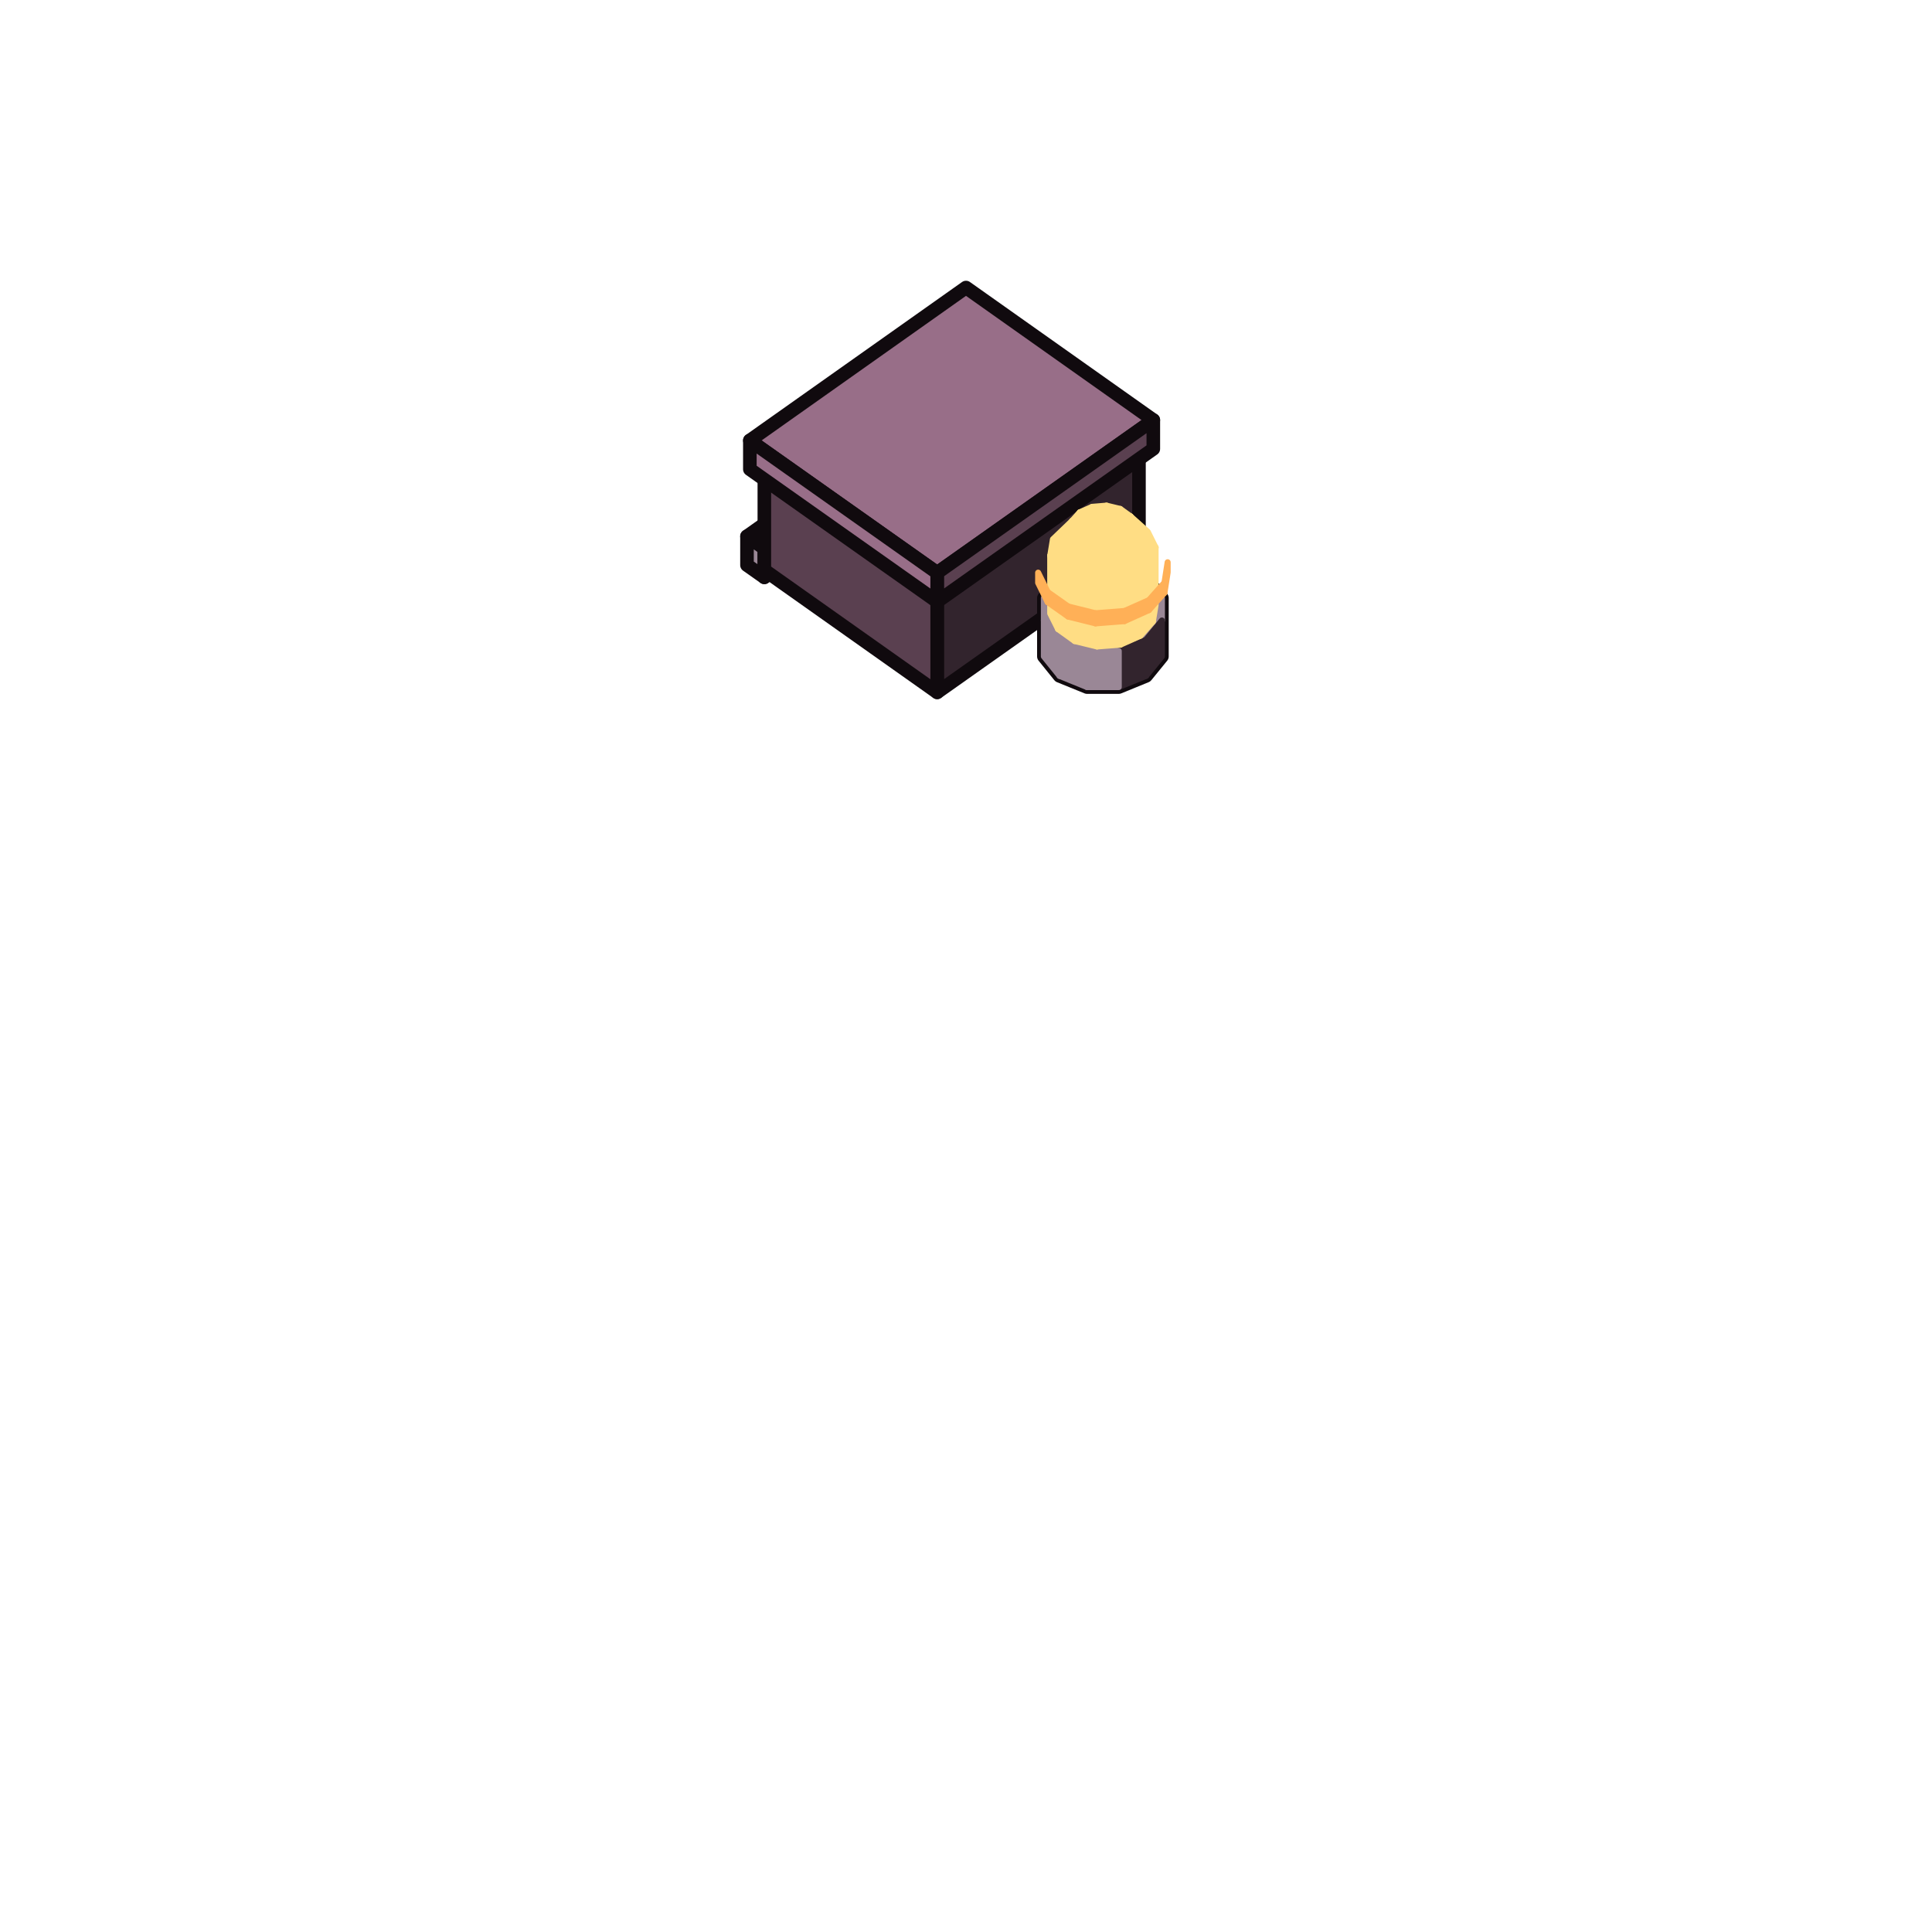
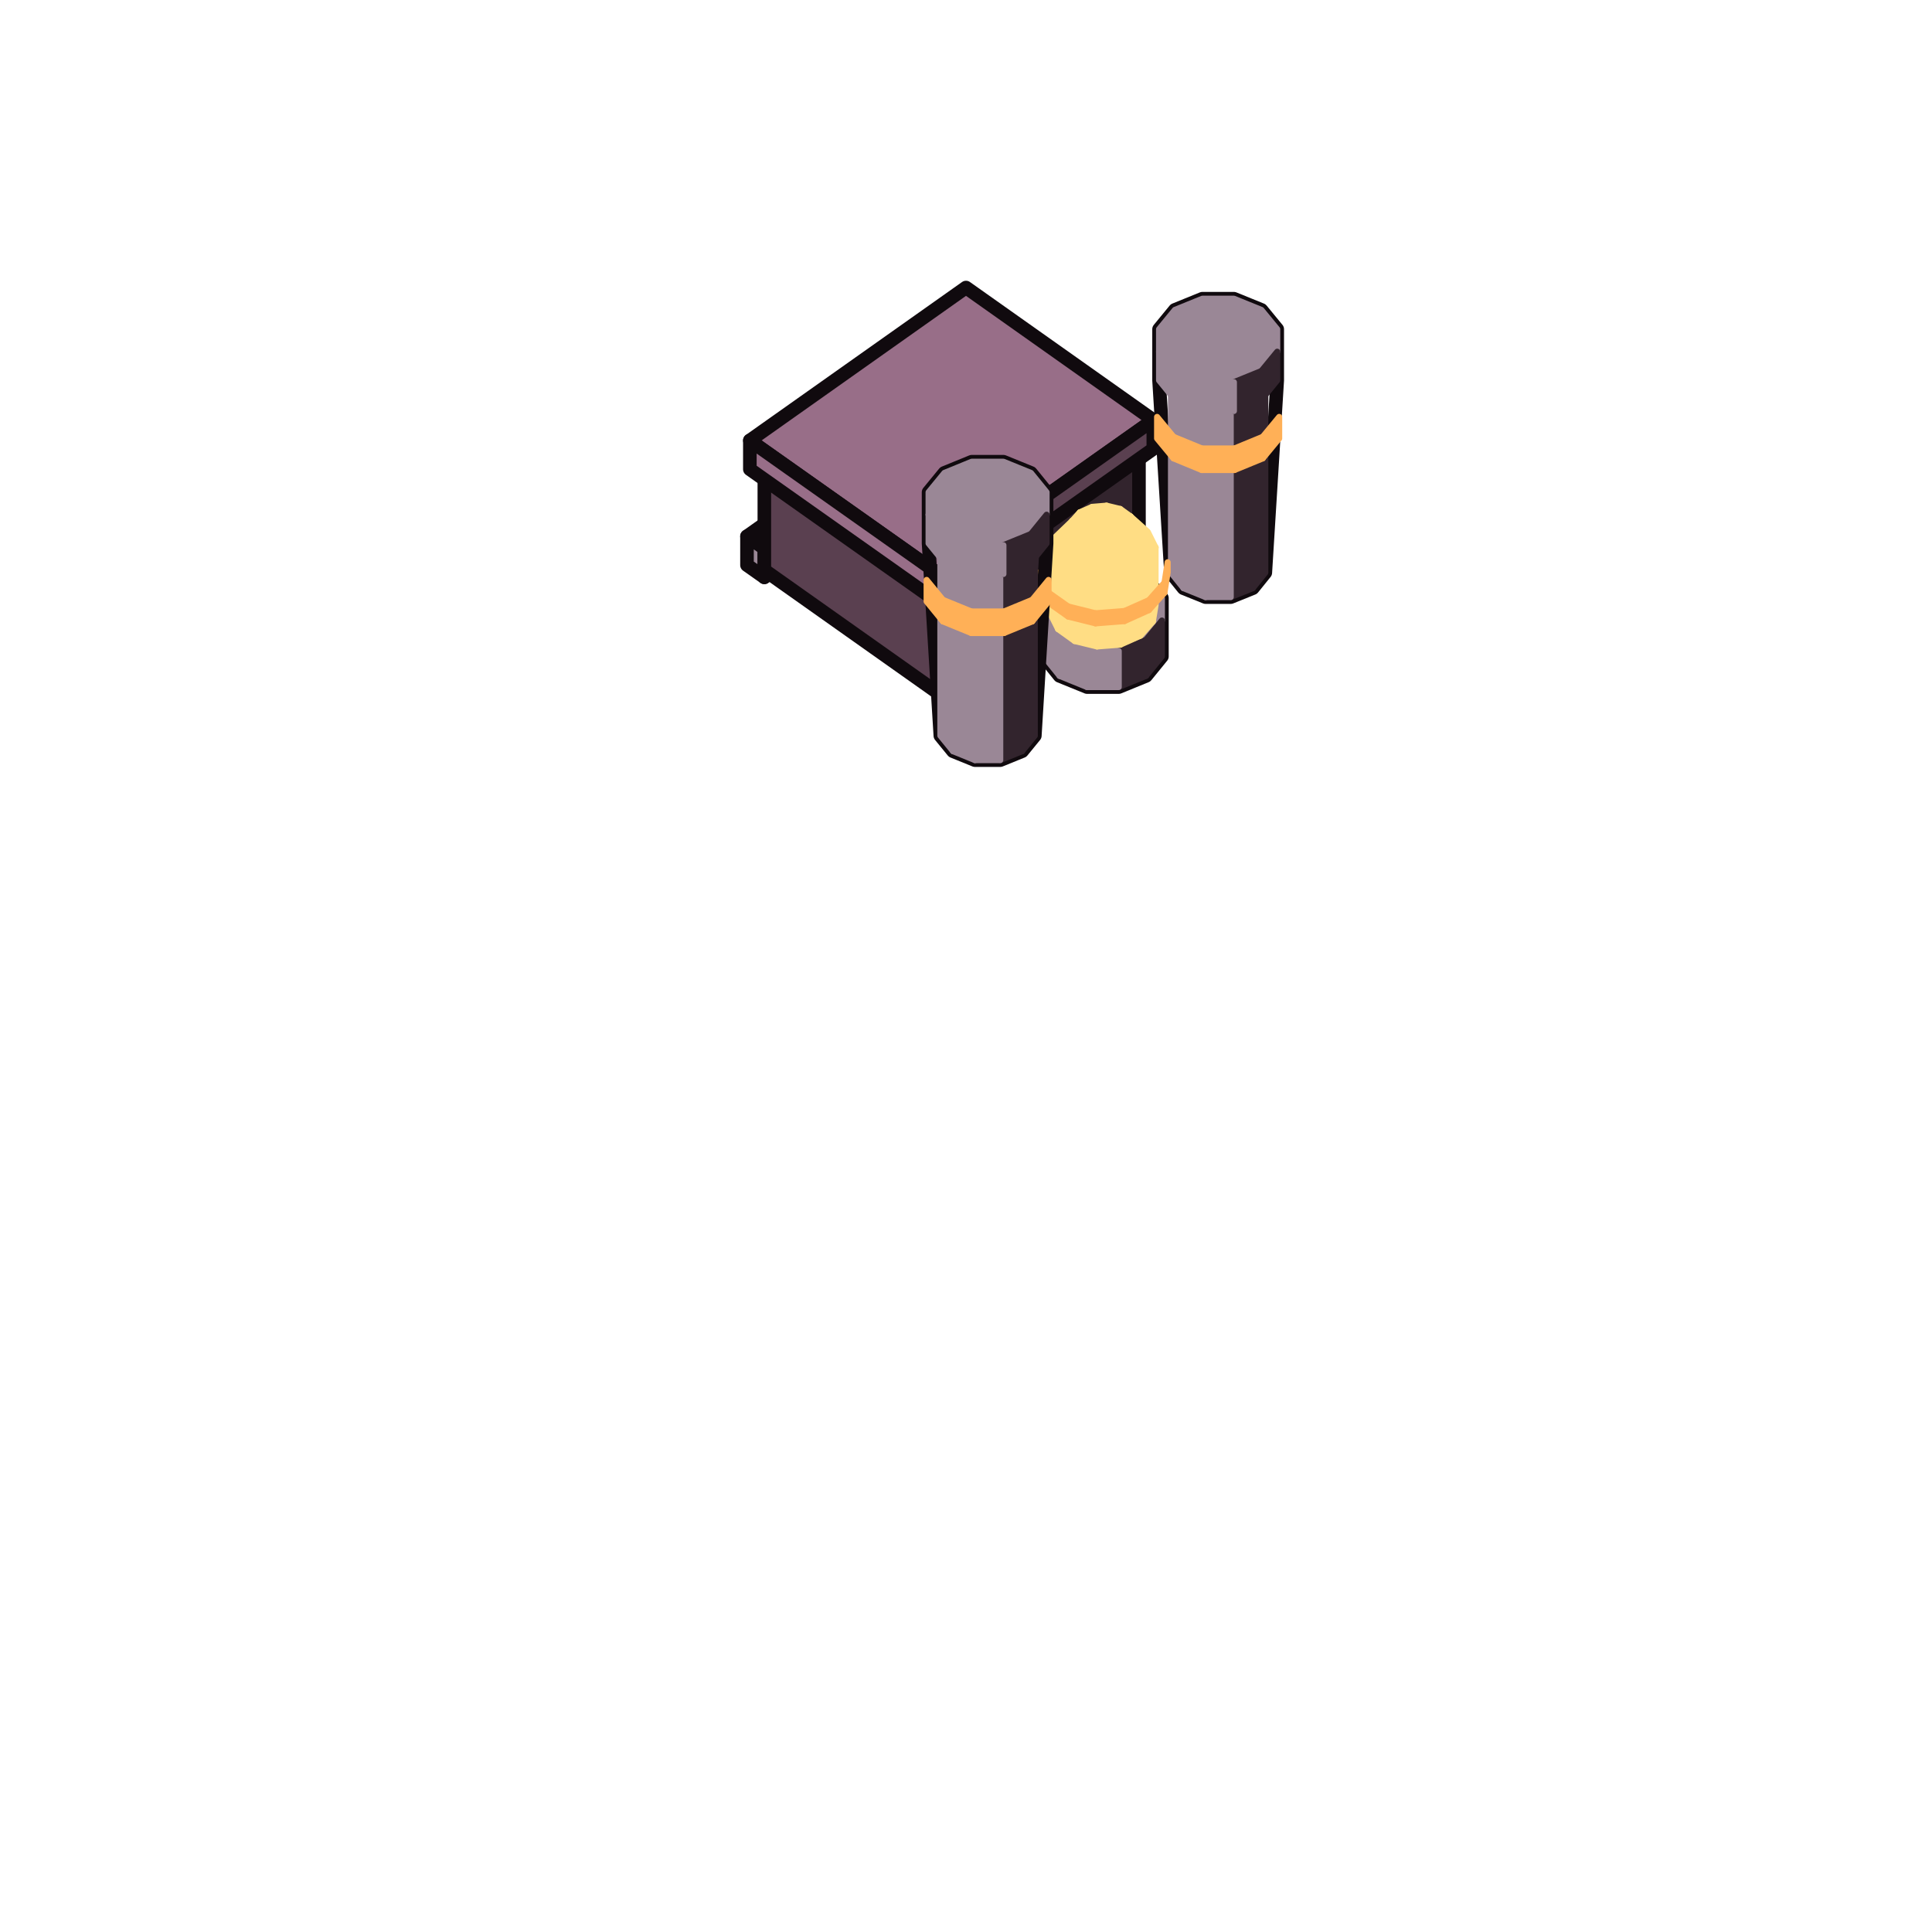
<svg xmlns="http://www.w3.org/2000/svg" viewBox="0 0 128 128" width="128" height="128" data-part-id="jugg_head" data-type="head" data-direction="west">
  <g stroke="#100a0e" stroke-width="0.9" stroke-linejoin="round">
    <path d="M50.64 38.25 L64.0 28.8 L64.0 26.89 L50.64 36.34 Z" fill="#32242d" />
    <path d="M64.0 26.89 L62.85 26.08 L49.49 35.53 L50.64 36.34 Z" fill="#9a8796" />
    <path d="M52.54 34.03 L62.09 27.28 L62.09 25.28 L52.54 32.03 Z" fill="#ffb057" />
    <path d="M62.09 25.28 L61.52 24.87 L51.97 31.62 L52.54 32.03 Z" fill="#ffb057" />
    <path d="M49.49 37.44 L50.64 38.25 L50.64 36.34 L49.49 35.53 Z" fill="#9a8796" />
    <path d="M51.97 33.63 L52.54 34.03 L52.54 32.03 L51.97 31.62 Z" fill="#ffb057" />
    <path d="M75.46 29.74 L64.0 21.64 L50.64 31.09 L62.09 39.19 Z" fill="#986e88" />
    <path d="M76.41 27.83 L64.0 19.05 L49.68 29.18 L62.09 37.95 Z" fill="#986e88" />
    <path d="M62.09 45.87 L75.46 36.42 L75.46 29.74 L62.09 39.19 Z" fill="#32242d" />
    <path d="M50.64 37.77 L62.09 45.87 L62.09 39.19 L50.64 31.09 Z" fill="#5a4050" />
+     <path d="M76.79 21.81 L77.84 20.53 L79.66 19.79 L81.75 19.79 L83.57 20.53 L84.62 21.81 L84.62 25.2 L83.83 37.94 L83.0 38.97 L81.54 39.56 L79.87 39.56 L78.41 38.97 L77.58 37.94 L76.79 25.2 Z" fill="none" />
+     <path d="M77.58 37.94 L78.41 38.97 L78.41 26.08 L77.58 25.06 Z" fill="#9a8796" stroke="#9a8796" stroke-width="0.4" />
+     <path d="M83.0 38.97 L83.83 37.94 L83.83 25.06 L83.0 26.08 Z" fill="#32242d" stroke="#32242d" stroke-width="0.4" />
+     <path d="M78.41 38.97 L79.87 39.56 L79.87 26.68 L78.41 26.08 Z" fill="#9a8796" stroke="#9a8796" stroke-width="0.4" />
+     <path d="M81.54 39.56 L83.0 38.97 L83.0 26.08 L81.54 26.68 Z" fill="#32242d" stroke="#32242d" stroke-width="0.4" />
+     <path d="M79.87 39.56 L81.54 39.56 L81.54 26.68 L79.87 26.68 Z" fill="#9a8796" stroke="#9a8796" stroke-width="0.4" />
    <path d="M69.16 39.62 L70.2 38.34 L72.02 37.6 L74.12 37.6 L75.93 38.34 L76.98 39.62 L76.98 43.49 L75.93 44.78 L74.12 45.52 L72.02 45.52 L70.2 44.78 L69.16 43.49 Z" fill="none" />
    <path d="M62.09 39.86 L76.41 29.74 L76.41 27.83 L62.09 37.95 Z" fill="#5a4050" />
    <path d="M70.2 38.34 L69.16 39.62 L69.16 41.11 L70.2 42.39 L72.02 43.13 L74.12 43.13 L75.93 42.39 L76.98 41.11 L76.98 39.62 L75.93 38.34 L74.12 37.6 L72.02 37.6 Z" fill="#9a8796" stroke="#9a8796" stroke-width="0.4" />
    <path d="M69.16 43.49 L70.2 44.78 L70.2 42.39 L69.16 41.11 Z" fill="#9a8796" stroke="#9a8796" stroke-width="0.4" />
    <path d="M75.93 44.78 L76.98 43.49 L76.98 41.11 L75.93 42.39 Z" fill="#32242d" stroke="#32242d" stroke-width="0.4" />
    <path d="M49.68 31.09 L62.09 39.86 L62.09 37.95 L49.68 29.18 Z" fill="#986e88" />
+     <path d="M76.66 29.05 L77.75 30.37 L77.75 28.94 L76.66 27.62 Z" fill="#ffb057" stroke="#ffb057" stroke-width="0.4" />
+     <path d="M83.66 30.37 L84.75 29.05 L84.75 27.62 L83.66 28.94 Z" fill="#ffb057" stroke="#ffb057" stroke-width="0.4" />
    <path d="M70.2 44.78 L72.02 45.52 L72.02 43.13 L70.2 42.39 Z" fill="#9a8796" stroke="#9a8796" stroke-width="0.4" />
    <path d="M74.12 45.52 L75.93 44.78 L75.93 42.39 L74.12 43.13 Z" fill="#32242d" stroke="#32242d" stroke-width="0.4" />
    <path d="M76.38 41.18 L76.56 40.09 L76.56 36.27 L76.38 37.37 Z" fill="#ffdd84" stroke="#ffdd84" stroke-width="0.4" />
    <path d="M72.02 45.52 L74.12 45.52 L74.12 43.13 L72.02 43.13 Z" fill="#9a8796" stroke="#9a8796" stroke-width="0.4" />
    <path d="M77.15 39.27 L77.36 37.92 L77.36 37.25 L77.15 38.6 Z" fill="#ffb057" stroke="#ffb057" stroke-width="0.4" />
    <path d="M69.58 40.64 L70.1 41.68 L70.1 37.87 L69.58 36.82 Z" fill="#ffdd84" stroke="#ffdd84" stroke-width="0.4" />
+     <path d="M77.75 30.37 L79.62 31.14 L79.62 29.71 L77.75 28.94 Z" fill="#ffb057" stroke="#ffb057" stroke-width="0.4" />
+     <path d="M81.79 31.14 L83.66 30.37 L83.66 28.94 L81.79 29.71 Z" fill="#ffb057" stroke="#ffb057" stroke-width="0.4" />
    <path d="M76.56 36.27 L76.04 35.23 L74.9 34.21 L75.22 34.85 Z" fill="#ffdd84" stroke="#ffdd84" stroke-width="0.4" />
    <path d="M75.55 42.12 L76.38 41.18 L76.38 37.37 L75.55 38.3 Z" fill="#ffdd84" stroke="#ffdd84" stroke-width="0.4" />
+     <path d="M79.62 31.14 L81.79 31.14 L81.79 29.71 L79.62 29.71 Z" fill="#ffb057" stroke="#ffb057" stroke-width="0.4" />
    <path d="M68.78 38.61 L69.41 39.89 L69.41 39.22 L68.78 37.94 Z" fill="#ffb057" stroke="#ffb057" stroke-width="0.4" />
    <path d="M69.76 35.73 L69.58 36.82 L70.92 35.19 L71.03 34.51 Z" fill="#ffdd84" stroke="#ffdd84" stroke-width="0.4" />
    <path d="M70.1 41.68 L71.2 42.47 L71.2 38.65 L70.1 37.87 Z" fill="#ffdd84" stroke="#ffdd84" stroke-width="0.4" />
    <path d="M73.31 33.5 L72.36 33.58 L73.07 34.45 L73.07 34.45 Z" fill="#ffdd84" stroke="#ffdd84" stroke-width="0.4" />
    <path d="M74.22 33.72 L73.31 33.5 L73.07 34.45 L73.07 34.45 Z" fill="#ffdd84" stroke="#ffdd84" stroke-width="0.4" />
    <path d="M76.12 40.42 L77.15 39.27 L77.15 38.6 L76.12 39.76 Z" fill="#ffb057" stroke="#ffb057" stroke-width="0.4" />
    <path d="M72.36 33.58 L71.54 33.94 L73.07 34.45 L73.07 34.45 Z" fill="#ffdd84" stroke="#ffdd84" stroke-width="0.4" />
+     <path d="M77.84 20.53 L76.79 21.81 L76.79 23.3 L77.84 24.58 L79.66 25.32 L81.75 25.32 L83.57 24.58 L84.62 23.3 L84.62 21.81 L83.57 20.53 L81.75 19.79 L79.66 19.79 Z" fill="#9a8796" stroke="#9a8796" stroke-width="0.4" />
    <path d="M74.23 42.71 L75.55 42.12 L75.55 38.3 L74.23 38.89 Z" fill="#ffdd84" stroke="#ffdd84" stroke-width="0.4" />
    <path d="M74.9 34.21 L74.22 33.72 L73.07 34.45 L73.07 34.45 Z" fill="#ffdd84" stroke="#ffdd84" stroke-width="0.4" />
    <path d="M76.38 37.37 L76.56 36.27 L75.22 34.85 L75.11 35.52 Z" fill="#ffdd84" stroke="#ffdd84" stroke-width="0.4" />
    <path d="M71.54 33.94 L71.03 34.51 L73.07 34.45 L73.07 34.45 Z" fill="#ffdd84" stroke="#ffdd84" stroke-width="0.4" />
    <path d="M71.2 42.47 L72.68 42.83 L72.68 39.01 L71.2 38.65 Z" fill="#ffdd84" stroke="#ffdd84" stroke-width="0.4" />
    <path d="M75.22 34.85 L74.9 34.21 L73.07 34.45 L73.07 34.45 Z" fill="#ffdd84" stroke="#ffdd84" stroke-width="0.4" />
    <path d="M72.68 42.83 L74.23 42.71 L74.23 38.89 L72.68 39.01 Z" fill="#ffdd84" stroke="#ffdd84" stroke-width="0.4" />
    <path d="M69.41 39.89 L70.77 40.85 L70.77 40.18 L69.41 39.22 Z" fill="#ffb057" stroke="#ffb057" stroke-width="0.4" />
    <path d="M69.58 36.82 L70.1 37.87 L71.24 35.83 L70.92 35.19 Z" fill="#ffdd84" stroke="#ffdd84" stroke-width="0.4" />
    <path d="M71.03 34.51 L70.92 35.19 L73.07 34.45 L73.07 34.45 Z" fill="#ffdd84" stroke="#ffdd84" stroke-width="0.4" />
    <path d="M75.11 35.52 L75.22 34.85 L73.07 34.45 L73.07 34.45 Z" fill="#ffdd84" stroke="#ffdd84" stroke-width="0.4" />
+     <path d="M76.79 25.2 L77.84 26.49 L77.84 24.58 L76.79 23.3 Z" fill="#9a8796" stroke="#9a8796" stroke-width="0.4" />
+     <path d="M83.57 26.49 L84.62 25.2 L84.62 23.3 L83.57 24.58 Z" fill="#32242d" stroke="#32242d" stroke-width="0.4" />
    <path d="M70.92 35.19 L71.24 35.83 L73.07 34.45 L73.07 34.45 Z" fill="#ffdd84" stroke="#ffdd84" stroke-width="0.4" />
    <path d="M74.5 41.15 L76.12 40.42 L76.12 39.76 L74.5 40.48 Z" fill="#ffb057" stroke="#ffb057" stroke-width="0.4" />
    <path d="M75.55 38.3 L76.38 37.37 L75.11 35.52 L74.6 36.1 Z" fill="#ffdd84" stroke="#ffdd84" stroke-width="0.4" />
    <path d="M74.6 36.1 L75.11 35.52 L73.07 34.45 L73.07 34.45 Z" fill="#ffdd84" stroke="#ffdd84" stroke-width="0.4" />
    <path d="M71.24 35.83 L71.92 36.31 L73.07 34.45 L73.07 34.45 Z" fill="#ffdd84" stroke="#ffdd84" stroke-width="0.4" />
    <path d="M70.77 40.85 L72.58 41.3 L72.58 40.63 L70.77 40.18 Z" fill="#ffb057" stroke="#ffb057" stroke-width="0.4" />
    <path d="M73.78 36.46 L74.6 36.1 L73.07 34.45 L73.07 34.45 Z" fill="#ffdd84" stroke="#ffdd84" stroke-width="0.4" />
    <path d="M70.1 37.87 L71.2 38.65 L71.92 36.31 L71.24 35.83 Z" fill="#ffdd84" stroke="#ffdd84" stroke-width="0.4" />
    <path d="M72.58 41.3 L74.5 41.15 L74.5 40.48 L72.58 40.63 Z" fill="#ffb057" stroke="#ffb057" stroke-width="0.4" />
    <path d="M71.92 36.31 L72.83 36.54 L73.07 34.45 L73.07 34.45 Z" fill="#ffdd84" stroke="#ffdd84" stroke-width="0.4" />
    <path d="M72.83 36.54 L73.78 36.46 L73.07 34.45 L73.07 34.45 Z" fill="#ffdd84" stroke="#ffdd84" stroke-width="0.4" />
    <path d="M74.23 38.89 L75.55 38.3 L74.6 36.1 L73.78 36.46 Z" fill="#ffdd84" stroke="#ffdd84" stroke-width="0.4" />
    <path d="M71.2 38.65 L72.68 39.01 L72.83 36.54 L71.92 36.31 Z" fill="#ffdd84" stroke="#ffdd84" stroke-width="0.4" />
+     <path d="M77.84 26.49 L79.66 27.23 L79.66 25.32 L77.84 24.58 Z" fill="#9a8796" stroke="#9a8796" stroke-width="0.4" />
+     <path d="M81.75 27.23 L83.57 26.49 L83.57 24.58 L81.75 25.32 Z" fill="#32242d" stroke="#32242d" stroke-width="0.4" />
    <path d="M72.68 39.01 L74.23 38.89 L73.78 36.46 L72.83 36.54 Z" fill="#ffdd84" stroke="#ffdd84" stroke-width="0.4" />
+     <path d="M79.66 27.23 L81.75 27.23 L81.75 25.32 L79.66 25.32 Z" fill="#9a8796" stroke="#9a8796" stroke-width="0.4" />
+     <path d="M61.52 32.61 L62.57 31.33 L64.38 30.59 L66.48 30.59 L68.3 31.33 L69.34 32.61 L69.34 36.0 L68.56 48.74 L67.72 49.77 L66.27 50.36 L64.59 50.36 L63.14 49.77 L62.3 48.74 L61.52 36.0 Z" fill="none" />
+     <path d="M62.3 48.74 L63.14 49.77 L63.14 36.88 L62.3 35.86 Z" fill="#9a8796" stroke="#9a8796" stroke-width="0.4" />
+     <path d="M67.72 49.77 L68.56 48.74 L68.56 35.86 L67.72 36.88 Z" fill="#32242d" stroke="#32242d" stroke-width="0.4" />
+     <path d="M63.14 49.77 L64.59 50.36 L64.59 37.48 L63.14 36.88 Z" fill="#9a8796" stroke="#9a8796" stroke-width="0.4" />
+     <path d="M66.27 50.36 L67.72 49.77 L67.72 36.88 L66.27 37.48 Z" fill="#32242d" stroke="#32242d" stroke-width="0.4" />
+     <path d="M64.59 50.36 L66.27 50.36 L66.27 37.48 L64.59 37.48 Z" fill="#9a8796" stroke="#9a8796" stroke-width="0.4" />
+     <path d="M61.39 39.85 L62.47 41.17 L62.47 39.74 L61.39 38.42 Z" fill="#ffb057" stroke="#ffb057" stroke-width="0.4" />
+     <path d="M68.39 41.17 L69.47 39.85 L69.47 38.42 L68.39 39.74 Z" fill="#ffb057" stroke="#ffb057" stroke-width="0.4" />
+     <path d="M62.47 41.17 L64.35 41.94 L64.35 40.51 L62.47 39.74 Z" fill="#ffb057" stroke="#ffb057" stroke-width="0.4" />
+     <path d="M66.52 41.94 L68.39 41.17 L68.39 39.74 L66.52 40.51 Z" fill="#ffb057" stroke="#ffb057" stroke-width="0.4" />
+     <path d="M64.35 41.94 L66.52 41.94 L66.52 40.51 L64.35 40.51 Z" fill="#ffb057" stroke="#ffb057" stroke-width="0.4" />
+     <path d="M62.57 31.33 L61.52 32.61 L61.52 34.1 L62.57 35.38 L64.38 36.12 L66.48 36.12 L68.3 35.38 L69.34 34.1 L69.34 32.61 L68.3 31.33 L66.48 30.59 L64.38 30.59 Z" fill="#9a8796" stroke="#9a8796" stroke-width="0.4" />
+     <path d="M61.52 36.0 L62.57 37.29 L62.57 35.38 L61.52 34.1 Z" fill="#9a8796" stroke="#9a8796" stroke-width="0.4" />
+     <path d="M68.3 37.29 L69.34 36.0 L69.34 34.1 L68.3 35.38 Z" fill="#32242d" stroke="#32242d" stroke-width="0.4" />
+     <path d="M62.57 37.29 L64.38 38.03 L64.38 36.12 L62.57 35.38 Z" fill="#9a8796" stroke="#9a8796" stroke-width="0.4" />
+     <path d="M66.48 38.03 L68.3 37.29 L68.3 35.38 L66.48 36.12 Z" fill="#32242d" stroke="#32242d" stroke-width="0.4" />
+     <path d="M64.38 38.03 L66.48 38.03 L66.48 36.12 L64.38 36.12 Z" fill="#9a8796" stroke="#9a8796" stroke-width="0.4" />
  </g>
</svg>
